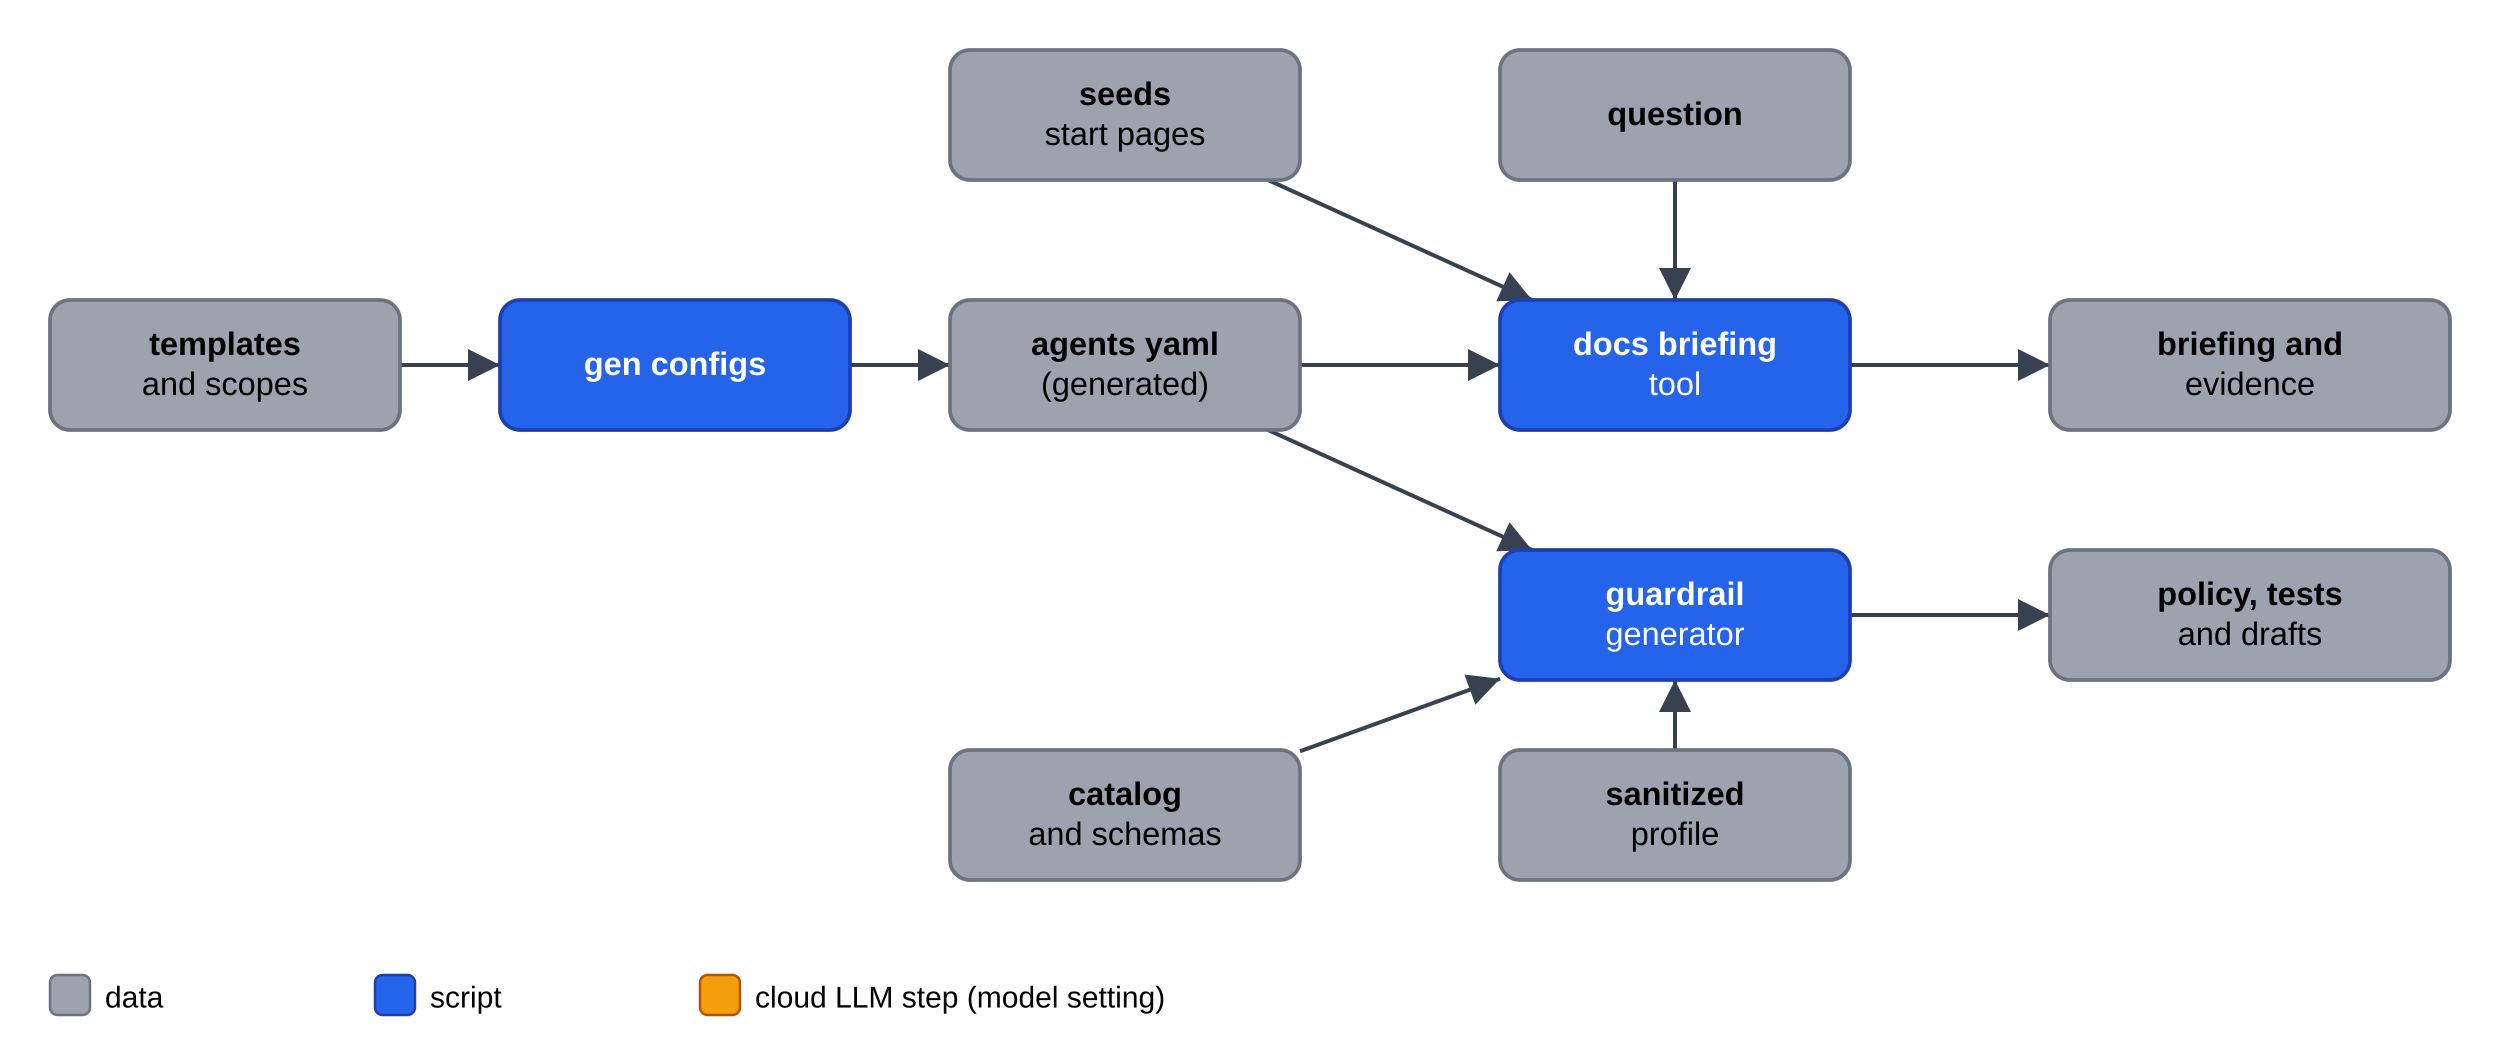
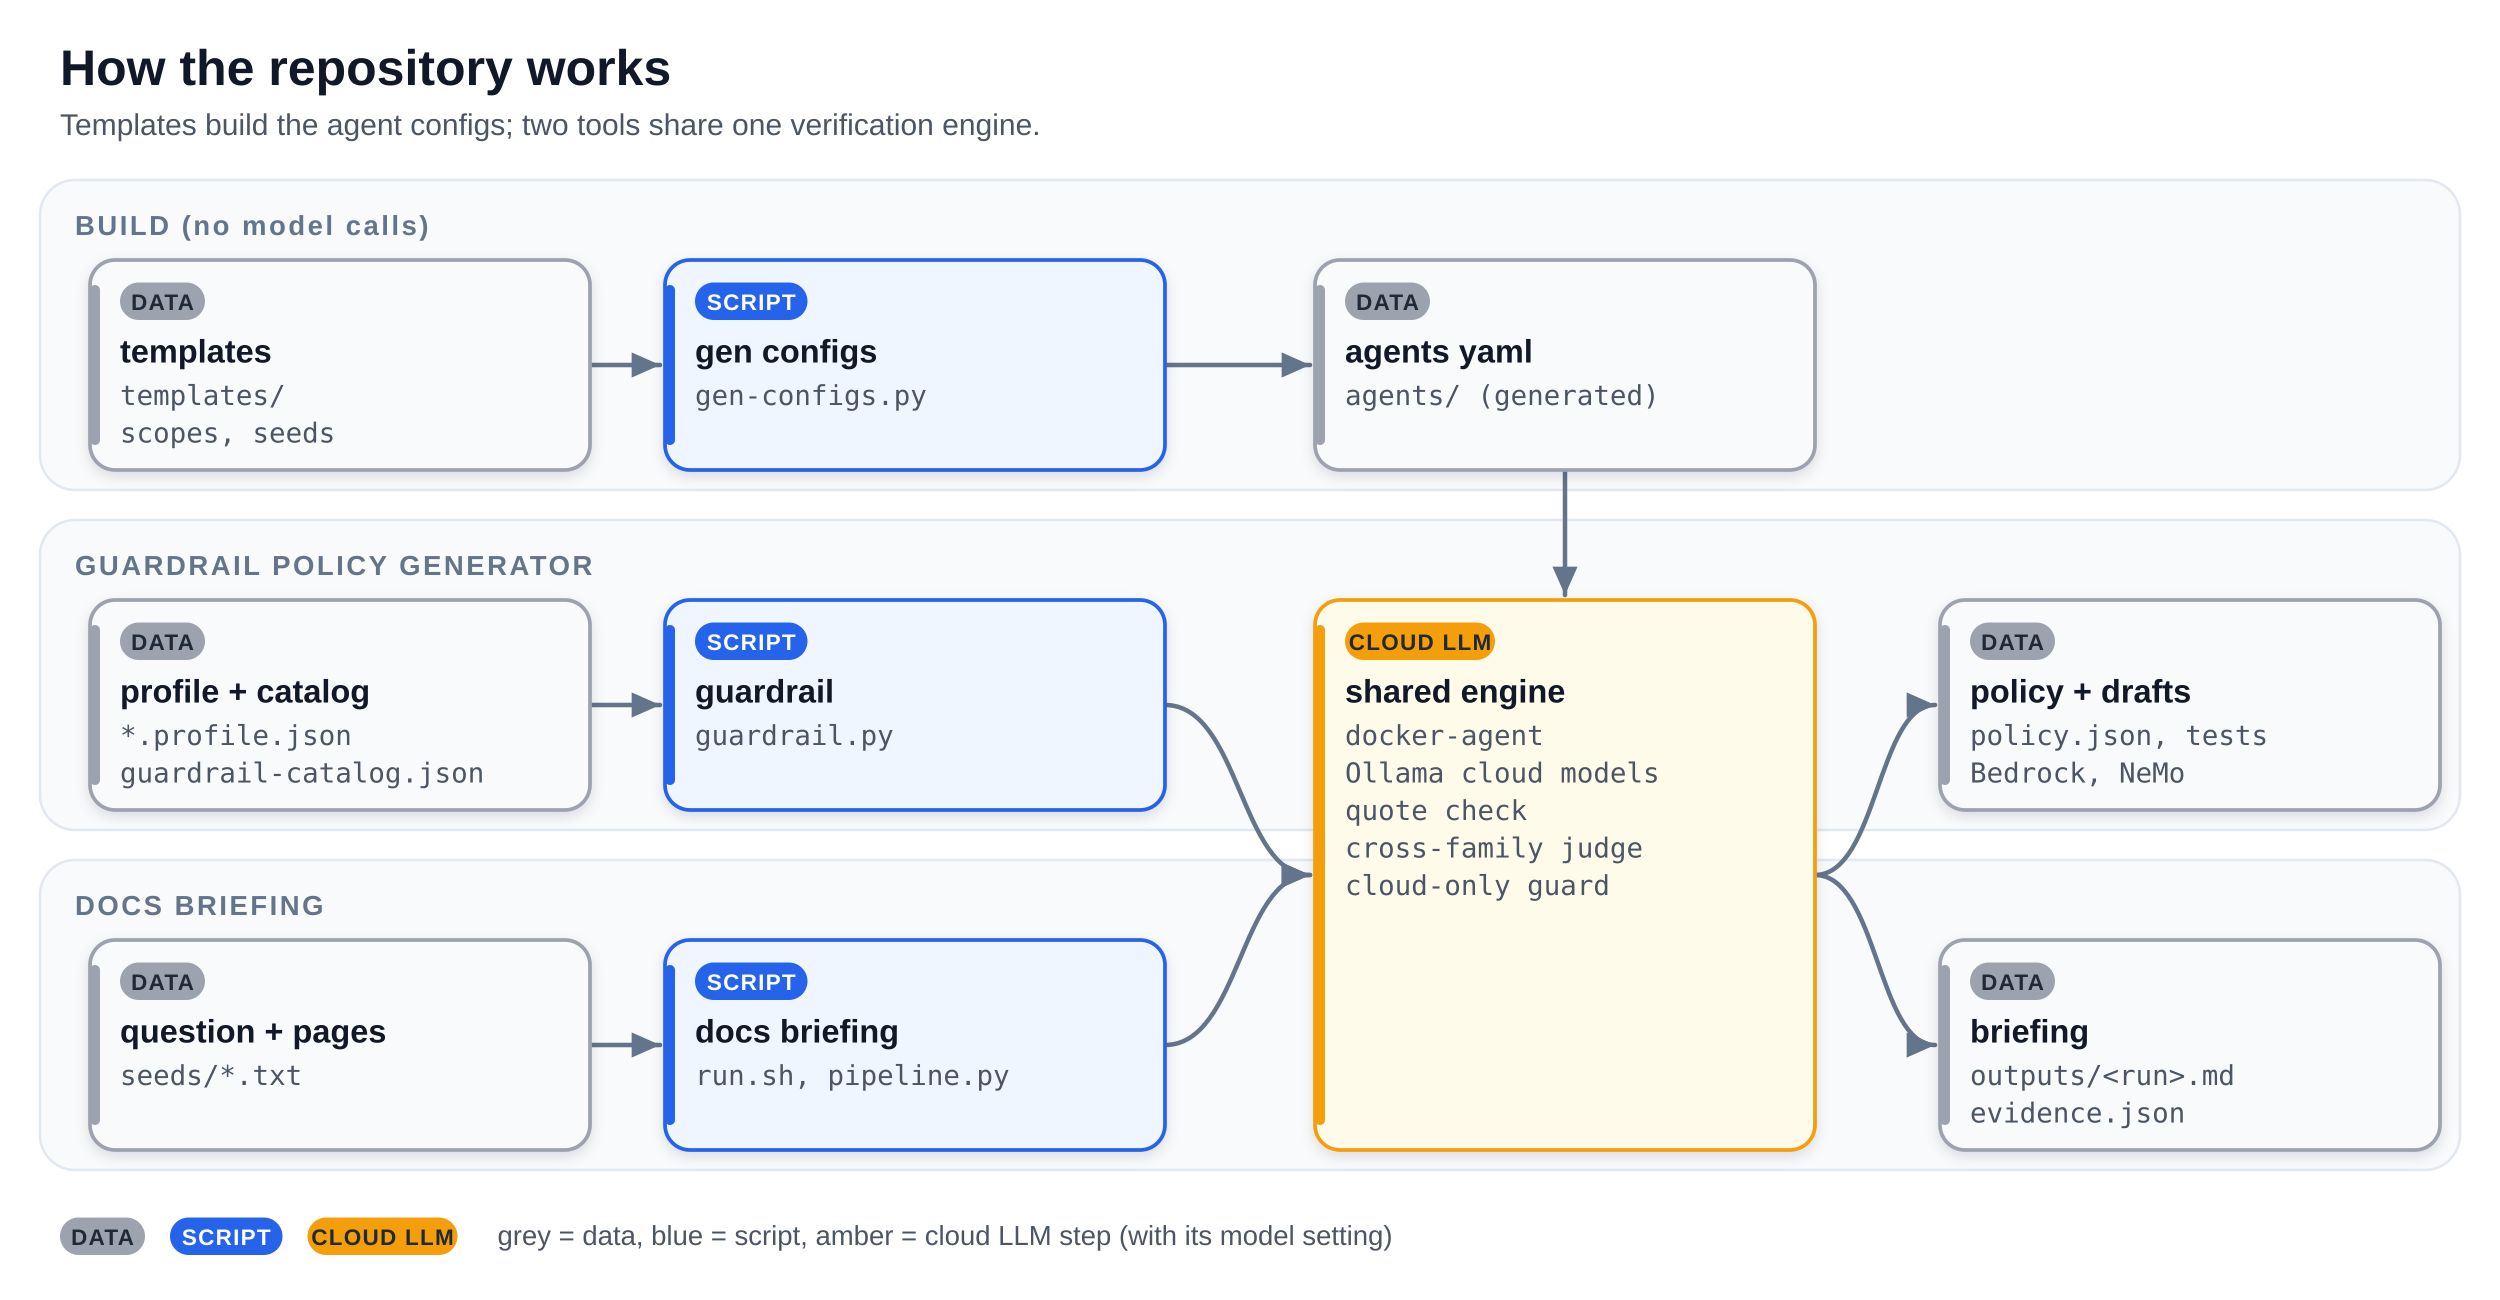
- <svg xmlns="http://www.w3.org/2000/svg" viewBox="0 0 1000 420" width="1000" height="420" role="img">
-   <rect x="0" y="0" width="1000" height="420" fill="#ffffff" />
+ <svg xmlns="http://www.w3.org/2000/svg" viewBox="0 0 1000 520" width="1000" height="520" role="img">
  <defs>
-     <marker id="arrow" viewBox="0 0 10 10" refX="10" refY="5" markerWidth="8" markerHeight="8" orient="auto-start-reverse">
-       <path d="M 0 0 L 10 5 L 0 10 z" fill="#374151" />
+     <filter id="shadow" x="-10%" y="-10%" width="120%" height="140%">
+       <feDropShadow dx="0" dy="2" stdDeviation="2.5" flood-color="#0f172a" flood-opacity="0.12" />
+     </filter>
+     <marker id="arrow" viewBox="0 0 10 10" refX="9" refY="5" markerWidth="7" markerHeight="7" orient="auto">
+       <path d="M 0 1 L 9 5 L 0 9 z" fill="#64748b" />
    </marker>
  </defs>
-   <line x1="160.0" y1="146.0" x2="200.0" y2="146.0" stroke="#374151" stroke-width="1.6" marker-end="url(#arrow)" />
-   <line x1="340.0" y1="146.0" x2="380.0" y2="146.0" stroke="#374151" stroke-width="1.6" marker-end="url(#arrow)" />
-   <line x1="520.0" y1="146.0" x2="600.0" y2="146.0" stroke="#374151" stroke-width="1.6" marker-end="url(#arrow)" />
-   <line x1="507.2" y1="172.0" x2="612.8" y2="220.0" stroke="#374151" stroke-width="1.6" marker-end="url(#arrow)" />
-   <line x1="507.2" y1="72.0" x2="612.8" y2="120.0" stroke="#374151" stroke-width="1.6" marker-end="url(#arrow)" />
-   <line x1="670.0" y1="72.0" x2="670.0" y2="120.0" stroke="#374151" stroke-width="1.6" marker-end="url(#arrow)" />
-   <line x1="740.0" y1="146.0" x2="820.0" y2="146.0" stroke="#374151" stroke-width="1.6" marker-end="url(#arrow)" />
-   <line x1="520.0" y1="300.5" x2="600.0" y2="271.5" stroke="#374151" stroke-width="1.6" marker-end="url(#arrow)" />
-   <line x1="670.0" y1="300.0" x2="670.0" y2="272.0" stroke="#374151" stroke-width="1.6" marker-end="url(#arrow)" />
-   <line x1="740.0" y1="246.0" x2="820.0" y2="246.0" stroke="#374151" stroke-width="1.6" marker-end="url(#arrow)" />
-   <rect x="380" y="20" width="140" height="52" rx="8" ry="8" fill="#9ca3af" stroke="#6b7280" stroke-width="1.5" />
-   <text x="450" y="42.0" text-anchor="middle" font-family="Arial, Helvetica, sans-serif" font-size="13" font-weight="bold" fill="#000000">seeds</text>
-   <text x="450" y="58.0" text-anchor="middle" font-family="Arial, Helvetica, sans-serif" font-size="13" fill="#000000">start pages</text>
-   <rect x="600" y="20" width="140" height="52" rx="8" ry="8" fill="#9ca3af" stroke="#6b7280" stroke-width="1.5" />
-   <text x="670" y="50.0" text-anchor="middle" font-family="Arial, Helvetica, sans-serif" font-size="13" font-weight="bold" fill="#000000">question</text>
-   <rect x="20" y="120" width="140" height="52" rx="8" ry="8" fill="#9ca3af" stroke="#6b7280" stroke-width="1.5" />
-   <text x="90" y="142.0" text-anchor="middle" font-family="Arial, Helvetica, sans-serif" font-size="13" font-weight="bold" fill="#000000">templates</text>
-   <text x="90" y="158.0" text-anchor="middle" font-family="Arial, Helvetica, sans-serif" font-size="13" fill="#000000">and scopes</text>
-   <rect x="200" y="120" width="140" height="52" rx="8" ry="8" fill="#2563eb" stroke="#1e40af" stroke-width="1.5" />
-   <text x="270" y="150.0" text-anchor="middle" font-family="Arial, Helvetica, sans-serif" font-size="13" font-weight="bold" fill="#ffffff">gen configs</text>
-   <rect x="380" y="120" width="140" height="52" rx="8" ry="8" fill="#9ca3af" stroke="#6b7280" stroke-width="1.5" />
-   <text x="450" y="142.0" text-anchor="middle" font-family="Arial, Helvetica, sans-serif" font-size="13" font-weight="bold" fill="#000000">agents yaml</text>
-   <text x="450" y="158.0" text-anchor="middle" font-family="Arial, Helvetica, sans-serif" font-size="13" fill="#000000">(generated)</text>
-   <rect x="600" y="120" width="140" height="52" rx="8" ry="8" fill="#2563eb" stroke="#1e40af" stroke-width="1.5" />
-   <text x="670" y="142.0" text-anchor="middle" font-family="Arial, Helvetica, sans-serif" font-size="13" font-weight="bold" fill="#ffffff">docs briefing</text>
-   <text x="670" y="158.0" text-anchor="middle" font-family="Arial, Helvetica, sans-serif" font-size="13" fill="#ffffff">tool</text>
-   <rect x="820" y="120" width="160" height="52" rx="8" ry="8" fill="#9ca3af" stroke="#6b7280" stroke-width="1.5" />
-   <text x="900" y="142.0" text-anchor="middle" font-family="Arial, Helvetica, sans-serif" font-size="13" font-weight="bold" fill="#000000">briefing and</text>
-   <text x="900" y="158.0" text-anchor="middle" font-family="Arial, Helvetica, sans-serif" font-size="13" fill="#000000">evidence</text>
-   <rect x="600" y="220" width="140" height="52" rx="8" ry="8" fill="#2563eb" stroke="#1e40af" stroke-width="1.5" />
-   <text x="670" y="242.0" text-anchor="middle" font-family="Arial, Helvetica, sans-serif" font-size="13" font-weight="bold" fill="#ffffff">guardrail</text>
-   <text x="670" y="258.0" text-anchor="middle" font-family="Arial, Helvetica, sans-serif" font-size="13" fill="#ffffff">generator</text>
-   <rect x="820" y="220" width="160" height="52" rx="8" ry="8" fill="#9ca3af" stroke="#6b7280" stroke-width="1.5" />
-   <text x="900" y="242.0" text-anchor="middle" font-family="Arial, Helvetica, sans-serif" font-size="13" font-weight="bold" fill="#000000">policy, tests</text>
-   <text x="900" y="258.0" text-anchor="middle" font-family="Arial, Helvetica, sans-serif" font-size="13" fill="#000000">and drafts</text>
-   <rect x="380" y="300" width="140" height="52" rx="8" ry="8" fill="#9ca3af" stroke="#6b7280" stroke-width="1.5" />
-   <text x="450" y="322.0" text-anchor="middle" font-family="Arial, Helvetica, sans-serif" font-size="13" font-weight="bold" fill="#000000">catalog</text>
-   <text x="450" y="338.0" text-anchor="middle" font-family="Arial, Helvetica, sans-serif" font-size="13" fill="#000000">and schemas</text>
-   <rect x="600" y="300" width="140" height="52" rx="8" ry="8" fill="#9ca3af" stroke="#6b7280" stroke-width="1.5" />
-   <text x="670" y="322.0" text-anchor="middle" font-family="Arial, Helvetica, sans-serif" font-size="13" font-weight="bold" fill="#000000">sanitized</text>
-   <text x="670" y="338.0" text-anchor="middle" font-family="Arial, Helvetica, sans-serif" font-size="13" fill="#000000">profile</text>
-   <rect x="20" y="390" width="16" height="16" rx="3" ry="3" fill="#9ca3af" stroke="#6b7280" stroke-width="1" />
-   <text x="42" y="403" font-family="Arial, Helvetica, sans-serif" font-size="12" fill="#000000">data</text>
-   <rect x="150" y="390" width="16" height="16" rx="3" ry="3" fill="#2563eb" stroke="#1e40af" stroke-width="1" />
-   <text x="172" y="403" font-family="Arial, Helvetica, sans-serif" font-size="12" fill="#000000">script</text>
-   <rect x="280" y="390" width="16" height="16" rx="3" ry="3" fill="#f59e0b" stroke="#b45309" stroke-width="1" />
-   <text x="302" y="403" font-family="Arial, Helvetica, sans-serif" font-size="12" fill="#000000">cloud LLM step (model setting)</text>
+   <rect x="0" y="0" width="1000" height="520" fill="#ffffff" />
+   <text x="24" y="34" font-family="Arial, Helvetica, sans-serif" font-size="20" font-weight="bold" fill="#111827">How the repository works</text>
+   <text x="24" y="54" font-family="Arial, Helvetica, sans-serif" font-size="12" fill="#4b5563">Templates build the agent configs; two tools share one verification engine.</text>
+   <rect x="16" y="72" width="968" height="124" rx="14" ry="14" fill="#f8fafc" stroke="#e2e8f0" stroke-width="1" />
+   <text x="30" y="94" font-family="Arial, Helvetica, sans-serif" font-size="11" font-weight="bold" letter-spacing="1" fill="#64748b">BUILD (no model calls)</text>
+   <rect x="16" y="208" width="968" height="124" rx="14" ry="14" fill="#f8fafc" stroke="#e2e8f0" stroke-width="1" />
+   <text x="30" y="230" font-family="Arial, Helvetica, sans-serif" font-size="11" font-weight="bold" letter-spacing="1" fill="#64748b">GUARDRAIL POLICY GENERATOR</text>
+   <rect x="16" y="344" width="968" height="124" rx="14" ry="14" fill="#f8fafc" stroke="#e2e8f0" stroke-width="1" />
+   <text x="30" y="366" font-family="Arial, Helvetica, sans-serif" font-size="11" font-weight="bold" letter-spacing="1" fill="#64748b">DOCS BRIEFING</text>
+   <path d="M 236.0 146.0 C 251.0 146.0, 251.0 146.0, 264.0 146.0" fill="none" stroke="#64748b" stroke-width="1.8" stroke-linecap="round" marker-end="url(#arrow)" />
+   <path d="M 466.0 146.0 C 496.0 146.0, 496.0 146.0, 524.0 146.0" fill="none" stroke="#64748b" stroke-width="1.8" stroke-linecap="round" marker-end="url(#arrow)" />
+   <path d="M 626.0 188.0 C 626.0 214.0, 626.0 214.0, 626.0 238.0" fill="none" stroke="#64748b" stroke-width="1.8" stroke-linecap="round" marker-end="url(#arrow)" />
+   <path d="M 236.0 282.0 C 251.0 282.0, 251.0 282.0, 264.0 282.0" fill="none" stroke="#64748b" stroke-width="1.8" stroke-linecap="round" marker-end="url(#arrow)" />
+   <path d="M 466.0 282.0 C 496.0 282.0, 496.0 350.0, 524.0 350.0" fill="none" stroke="#64748b" stroke-width="1.8" stroke-linecap="round" marker-end="url(#arrow)" />
+   <path d="M 726.0 350.0 C 751.0 350.0, 751.0 282.0, 774.0 282.0" fill="none" stroke="#64748b" stroke-width="1.8" stroke-linecap="round" marker-end="url(#arrow)" />
+   <path d="M 236.0 418.0 C 251.0 418.0, 251.0 418.0, 264.0 418.0" fill="none" stroke="#64748b" stroke-width="1.8" stroke-linecap="round" marker-end="url(#arrow)" />
+   <path d="M 466.0 418.0 C 496.0 418.0, 496.0 350.0, 524.0 350.0" fill="none" stroke="#64748b" stroke-width="1.8" stroke-linecap="round" marker-end="url(#arrow)" />
+   <path d="M 726.0 350.0 C 751.0 350.0, 751.0 418.0, 774.0 418.0" fill="none" stroke="#64748b" stroke-width="1.8" stroke-linecap="round" marker-end="url(#arrow)" />
+   <rect x="36" y="104" width="200" height="84" rx="10" ry="10" fill="#f9fafb" stroke="#9ca3af" stroke-width="1.5" filter="url(#shadow)" />
+   <rect x="36" y="114" width="4" height="64" rx="2" ry="2" fill="#9ca3af" />
+   <rect x="48" y="113" width="34" height="15" rx="7.5" ry="7.5" fill="#9ca3af" />
+   <text x="65.0" y="124" text-anchor="middle" font-family="Arial, Helvetica, sans-serif" font-size="9" font-weight="bold" letter-spacing="0.5" fill="#1f2937">DATA</text>
+   <text x="48" y="145" font-family="Arial, Helvetica, sans-serif" font-size="13" font-weight="bold" fill="#111827">templates</text>
+   <text x="48" y="162" font-family="Consolas, Menlo, monospace" font-size="11" fill="#4b5563">templates/</text>
+   <text x="48" y="177" font-family="Consolas, Menlo, monospace" font-size="11" fill="#4b5563">scopes, seeds</text>
+   <rect x="266" y="104" width="200" height="84" rx="10" ry="10" fill="#eff6ff" stroke="#2563eb" stroke-width="1.5" filter="url(#shadow)" />
+   <rect x="266" y="114" width="4" height="64" rx="2" ry="2" fill="#2563eb" />
+   <rect x="278" y="113" width="45" height="15" rx="7.5" ry="7.5" fill="#2563eb" />
+   <text x="300.5" y="124" text-anchor="middle" font-family="Arial, Helvetica, sans-serif" font-size="9" font-weight="bold" letter-spacing="0.5" fill="#ffffff">SCRIPT</text>
+   <text x="278" y="145" font-family="Arial, Helvetica, sans-serif" font-size="13" font-weight="bold" fill="#111827">gen configs</text>
+   <text x="278" y="162" font-family="Consolas, Menlo, monospace" font-size="11" fill="#4b5563">gen-configs.py</text>
+   <rect x="526" y="104" width="200" height="84" rx="10" ry="10" fill="#f9fafb" stroke="#9ca3af" stroke-width="1.5" filter="url(#shadow)" />
+   <rect x="526" y="114" width="4" height="64" rx="2" ry="2" fill="#9ca3af" />
+   <rect x="538" y="113" width="34" height="15" rx="7.5" ry="7.5" fill="#9ca3af" />
+   <text x="555.0" y="124" text-anchor="middle" font-family="Arial, Helvetica, sans-serif" font-size="9" font-weight="bold" letter-spacing="0.5" fill="#1f2937">DATA</text>
+   <text x="538" y="145" font-family="Arial, Helvetica, sans-serif" font-size="13" font-weight="bold" fill="#111827">agents yaml</text>
+   <text x="538" y="162" font-family="Consolas, Menlo, monospace" font-size="11" fill="#4b5563">agents/ (generated)</text>
+   <rect x="36" y="240" width="200" height="84" rx="10" ry="10" fill="#f9fafb" stroke="#9ca3af" stroke-width="1.5" filter="url(#shadow)" />
+   <rect x="36" y="250" width="4" height="64" rx="2" ry="2" fill="#9ca3af" />
+   <rect x="48" y="249" width="34" height="15" rx="7.5" ry="7.5" fill="#9ca3af" />
+   <text x="65.0" y="260" text-anchor="middle" font-family="Arial, Helvetica, sans-serif" font-size="9" font-weight="bold" letter-spacing="0.5" fill="#1f2937">DATA</text>
+   <text x="48" y="281" font-family="Arial, Helvetica, sans-serif" font-size="13" font-weight="bold" fill="#111827">profile + catalog</text>
+   <text x="48" y="298" font-family="Consolas, Menlo, monospace" font-size="11" fill="#4b5563">*.profile.json</text>
+   <text x="48" y="313" font-family="Consolas, Menlo, monospace" font-size="11" fill="#4b5563">guardrail-catalog.json</text>
+   <rect x="266" y="240" width="200" height="84" rx="10" ry="10" fill="#eff6ff" stroke="#2563eb" stroke-width="1.5" filter="url(#shadow)" />
+   <rect x="266" y="250" width="4" height="64" rx="2" ry="2" fill="#2563eb" />
+   <rect x="278" y="249" width="45" height="15" rx="7.5" ry="7.5" fill="#2563eb" />
+   <text x="300.5" y="260" text-anchor="middle" font-family="Arial, Helvetica, sans-serif" font-size="9" font-weight="bold" letter-spacing="0.5" fill="#ffffff">SCRIPT</text>
+   <text x="278" y="281" font-family="Arial, Helvetica, sans-serif" font-size="13" font-weight="bold" fill="#111827">guardrail</text>
+   <text x="278" y="298" font-family="Consolas, Menlo, monospace" font-size="11" fill="#4b5563">guardrail.py</text>
+   <rect x="776" y="240" width="200" height="84" rx="10" ry="10" fill="#f9fafb" stroke="#9ca3af" stroke-width="1.5" filter="url(#shadow)" />
+   <rect x="776" y="250" width="4" height="64" rx="2" ry="2" fill="#9ca3af" />
+   <rect x="788" y="249" width="34" height="15" rx="7.5" ry="7.5" fill="#9ca3af" />
+   <text x="805.0" y="260" text-anchor="middle" font-family="Arial, Helvetica, sans-serif" font-size="9" font-weight="bold" letter-spacing="0.5" fill="#1f2937">DATA</text>
+   <text x="788" y="281" font-family="Arial, Helvetica, sans-serif" font-size="13" font-weight="bold" fill="#111827">policy + drafts</text>
+   <text x="788" y="298" font-family="Consolas, Menlo, monospace" font-size="11" fill="#4b5563">policy.json, tests</text>
+   <text x="788" y="313" font-family="Consolas, Menlo, monospace" font-size="11" fill="#4b5563">Bedrock, NeMo</text>
+   <rect x="36" y="376" width="200" height="84" rx="10" ry="10" fill="#f9fafb" stroke="#9ca3af" stroke-width="1.5" filter="url(#shadow)" />
+   <rect x="36" y="386" width="4" height="64" rx="2" ry="2" fill="#9ca3af" />
+   <rect x="48" y="385" width="34" height="15" rx="7.5" ry="7.5" fill="#9ca3af" />
+   <text x="65.0" y="396" text-anchor="middle" font-family="Arial, Helvetica, sans-serif" font-size="9" font-weight="bold" letter-spacing="0.5" fill="#1f2937">DATA</text>
+   <text x="48" y="417" font-family="Arial, Helvetica, sans-serif" font-size="13" font-weight="bold" fill="#111827">question + pages</text>
+   <text x="48" y="434" font-family="Consolas, Menlo, monospace" font-size="11" fill="#4b5563">seeds/*.txt</text>
+   <rect x="266" y="376" width="200" height="84" rx="10" ry="10" fill="#eff6ff" stroke="#2563eb" stroke-width="1.5" filter="url(#shadow)" />
+   <rect x="266" y="386" width="4" height="64" rx="2" ry="2" fill="#2563eb" />
+   <rect x="278" y="385" width="45" height="15" rx="7.5" ry="7.5" fill="#2563eb" />
+   <text x="300.5" y="396" text-anchor="middle" font-family="Arial, Helvetica, sans-serif" font-size="9" font-weight="bold" letter-spacing="0.5" fill="#ffffff">SCRIPT</text>
+   <text x="278" y="417" font-family="Arial, Helvetica, sans-serif" font-size="13" font-weight="bold" fill="#111827">docs briefing</text>
+   <text x="278" y="434" font-family="Consolas, Menlo, monospace" font-size="11" fill="#4b5563">run.sh, pipeline.py</text>
+   <rect x="776" y="376" width="200" height="84" rx="10" ry="10" fill="#f9fafb" stroke="#9ca3af" stroke-width="1.5" filter="url(#shadow)" />
+   <rect x="776" y="386" width="4" height="64" rx="2" ry="2" fill="#9ca3af" />
+   <rect x="788" y="385" width="34" height="15" rx="7.5" ry="7.5" fill="#9ca3af" />
+   <text x="805.0" y="396" text-anchor="middle" font-family="Arial, Helvetica, sans-serif" font-size="9" font-weight="bold" letter-spacing="0.5" fill="#1f2937">DATA</text>
+   <text x="788" y="417" font-family="Arial, Helvetica, sans-serif" font-size="13" font-weight="bold" fill="#111827">briefing</text>
+   <text x="788" y="434" font-family="Consolas, Menlo, monospace" font-size="11" fill="#4b5563">outputs/&lt;run&gt;.md</text>
+   <text x="788" y="449" font-family="Consolas, Menlo, monospace" font-size="11" fill="#4b5563">evidence.json</text>
+   <rect x="526" y="240" width="200" height="220" rx="10" ry="10" fill="#fffbeb" stroke="#f59e0b" stroke-width="1.5" filter="url(#shadow)" />
+   <rect x="526" y="250" width="4" height="200" rx="2" ry="2" fill="#f59e0b" />
+   <rect x="538" y="249" width="60" height="15" rx="7.5" ry="7.5" fill="#f59e0b" />
+   <text x="568.0" y="260" text-anchor="middle" font-family="Arial, Helvetica, sans-serif" font-size="9" font-weight="bold" letter-spacing="0.5" fill="#1f2937">CLOUD LLM</text>
+   <text x="538" y="281" font-family="Arial, Helvetica, sans-serif" font-size="13" font-weight="bold" fill="#111827">shared engine</text>
+   <text x="538" y="298" font-family="Consolas, Menlo, monospace" font-size="11" fill="#4b5563">docker-agent</text>
+   <text x="538" y="313" font-family="Consolas, Menlo, monospace" font-size="11" fill="#4b5563">Ollama cloud models</text>
+   <text x="538" y="328" font-family="Consolas, Menlo, monospace" font-size="11" fill="#4b5563">quote check</text>
+   <text x="538" y="343" font-family="Consolas, Menlo, monospace" font-size="11" fill="#4b5563">cross-family judge</text>
+   <text x="538" y="358" font-family="Consolas, Menlo, monospace" font-size="11" fill="#4b5563">cloud-only guard</text>
+   <rect x="24" y="487" width="34" height="15" rx="7.5" ry="7.5" fill="#9ca3af" />
+   <text x="41.0" y="498" text-anchor="middle" font-family="Arial, Helvetica, sans-serif" font-size="9" font-weight="bold" letter-spacing="0.5" fill="#1f2937">DATA</text>
+   <rect x="68" y="487" width="45" height="15" rx="7.5" ry="7.5" fill="#2563eb" />
+   <text x="90.5" y="498" text-anchor="middle" font-family="Arial, Helvetica, sans-serif" font-size="9" font-weight="bold" letter-spacing="0.5" fill="#ffffff">SCRIPT</text>
+   <rect x="123" y="487" width="60" height="15" rx="7.5" ry="7.5" fill="#f59e0b" />
+   <text x="153.0" y="498" text-anchor="middle" font-family="Arial, Helvetica, sans-serif" font-size="9" font-weight="bold" letter-spacing="0.5" fill="#1f2937">CLOUD LLM</text>
+   <text x="199" y="498" font-family="Arial, Helvetica, sans-serif" font-size="11" fill="#4b5563">grey = data, blue = script, amber = cloud LLM step (with its model setting)</text>
</svg>
